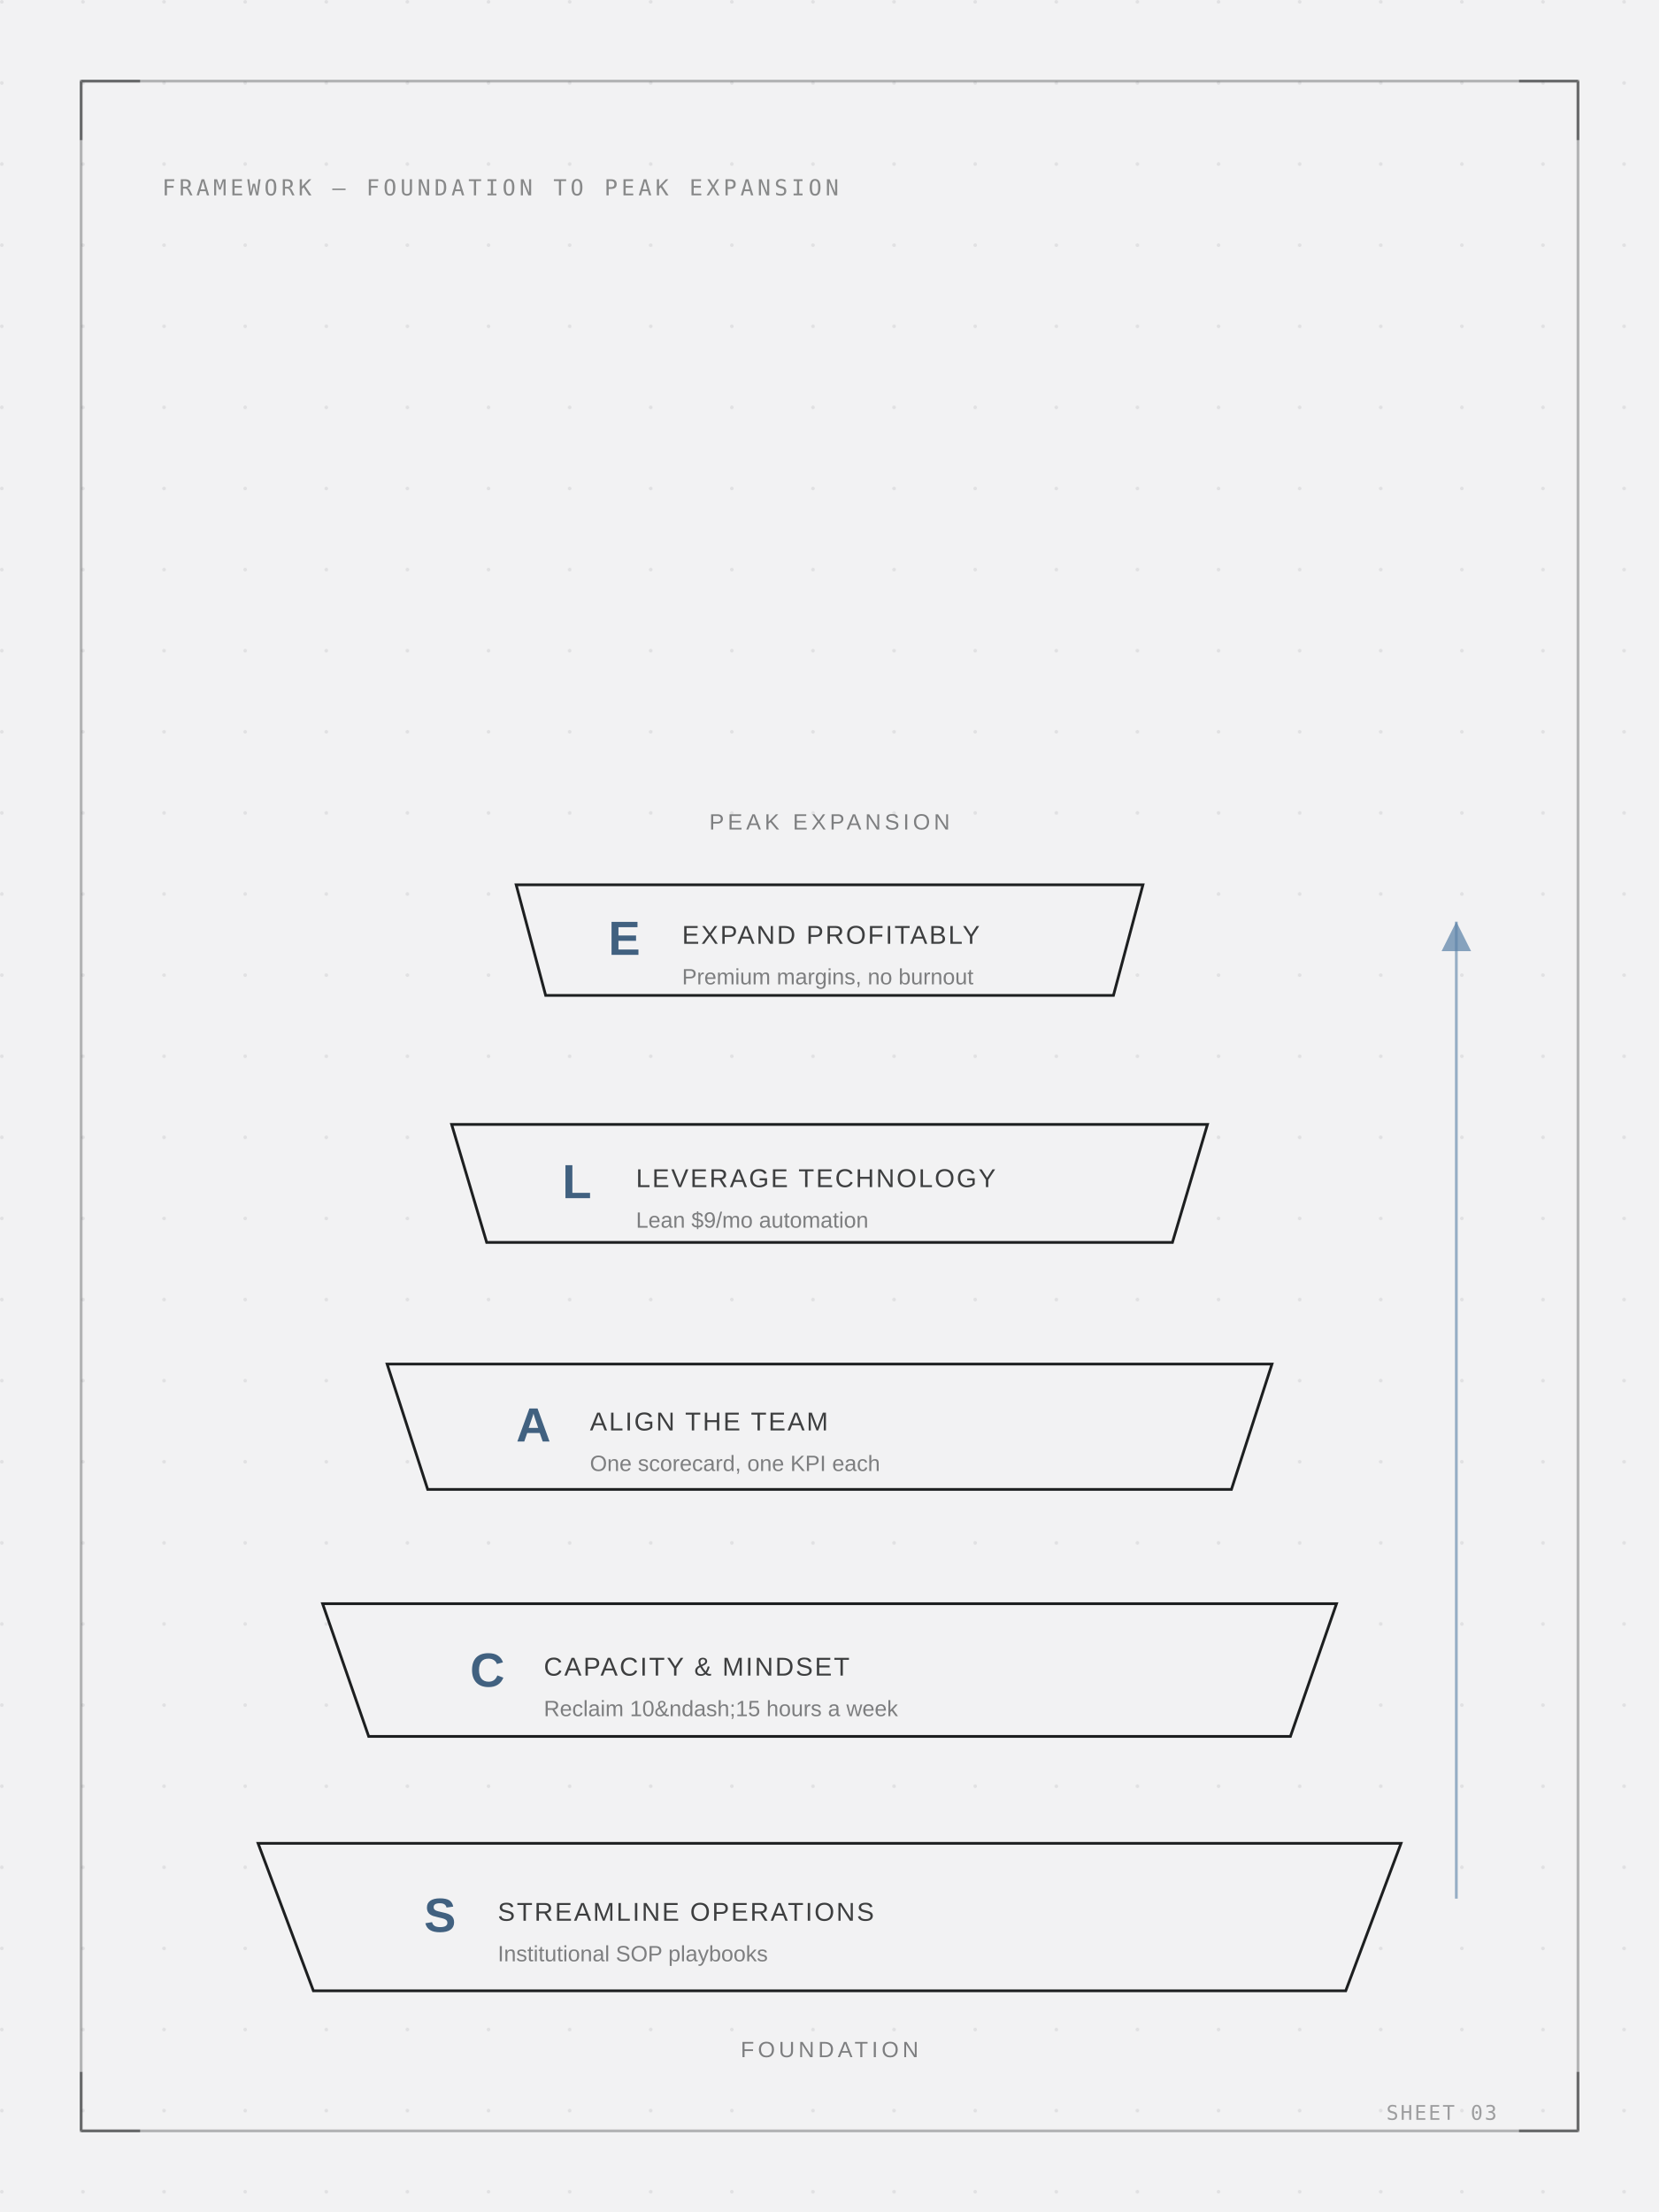
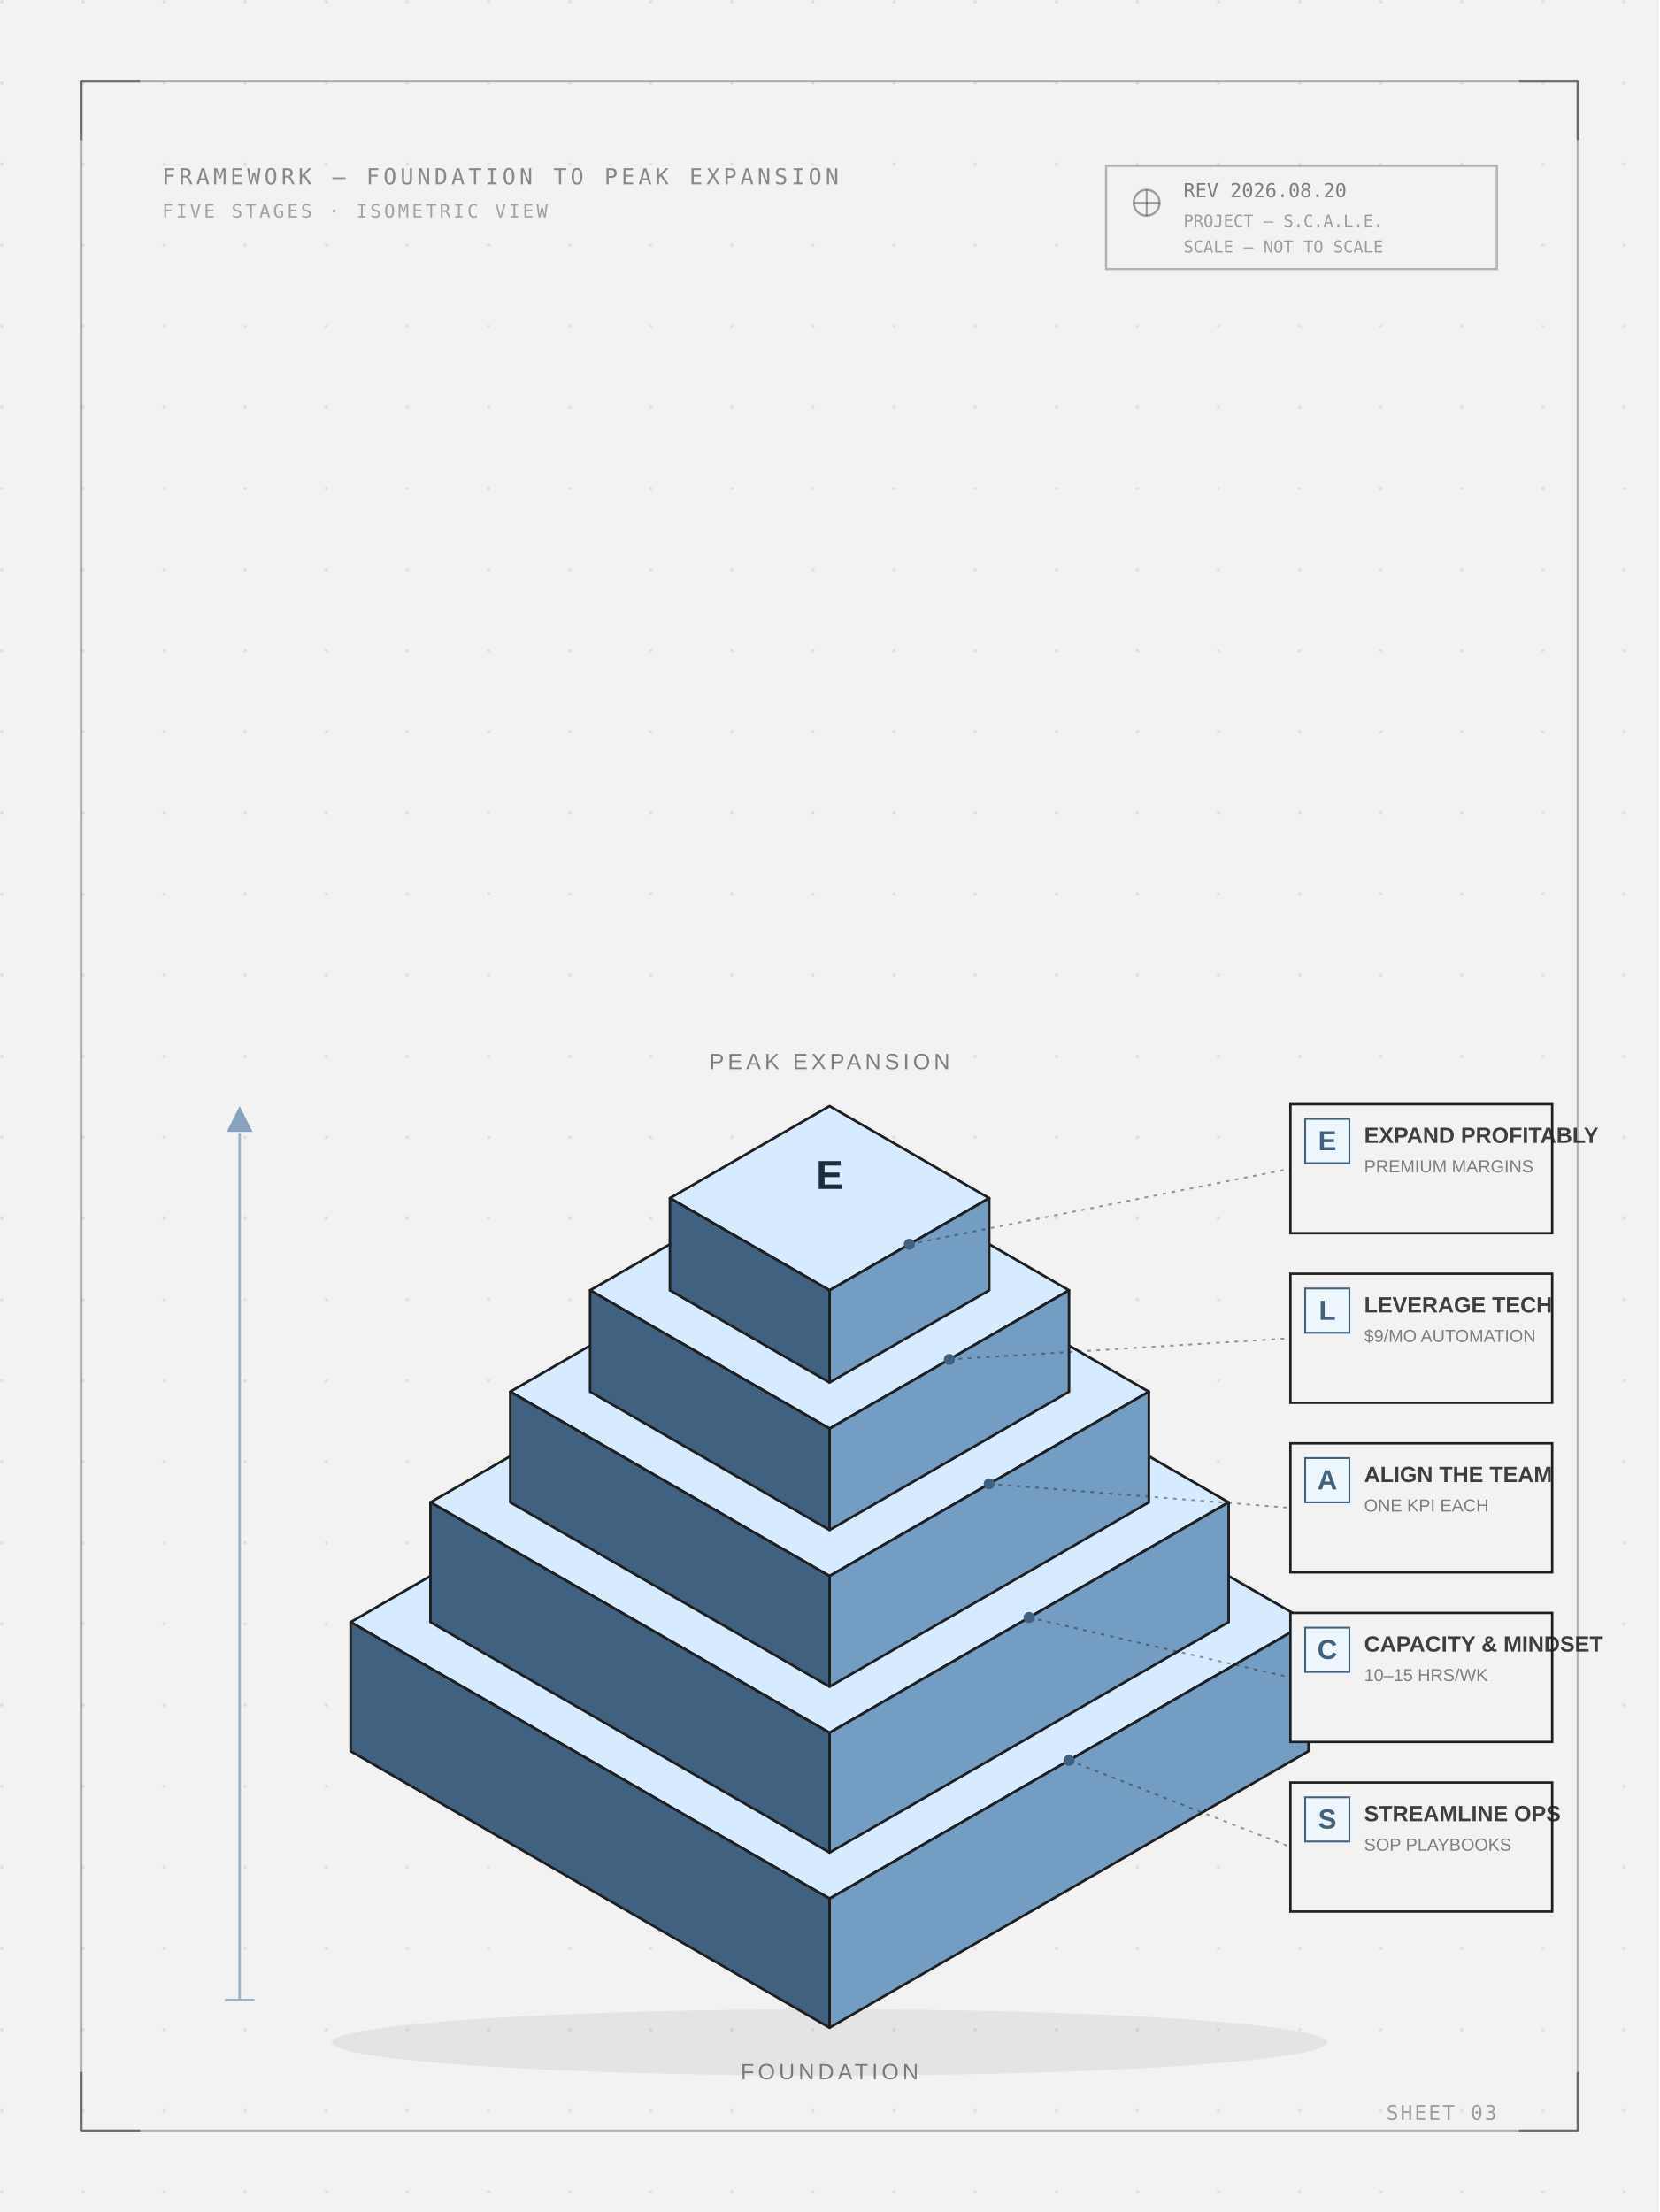
<svg xmlns="http://www.w3.org/2000/svg" viewBox="0 0 900 1200" font-family="Arial, sans-serif">
  <rect width="900" height="1200" fill="#f2f2f3" />
  <defs>
    <pattern id="dots3" width="44" height="44" patternUnits="userSpaceOnUse">
      <circle cx="1" cy="1" r="1" fill="#1d1f20" opacity="0.08" />
    </pattern>
  </defs>
  <rect width="900" height="1200" fill="url(#dots3)" />
  <rect x="44" y="44" width="812" height="1112" fill="none" stroke="#1d1f20" stroke-opacity="0.3" stroke-width="1.5" />
  <g stroke="#1d1f20" stroke-width="1.5" opacity="0.5">
    <line x1="44" y1="44" x2="76" y2="44" />
    <line x1="44" y1="44" x2="44" y2="76" />
    <line x1="856" y1="44" x2="824" y2="44" />
    <line x1="856" y1="44" x2="856" y2="76" />
    <line x1="44" y1="1156" x2="76" y2="1156" />
    <line x1="44" y1="1156" x2="44" y2="1124" />
    <line x1="856" y1="1156" x2="824" y2="1156" />
    <line x1="856" y1="1156" x2="856" y2="1124" />
  </g>
-   <text x="88" y="106" font-size="12" letter-spacing="2" font-family="monospace" fill="#1d1f20" opacity="0.5">FRAMEWORK — FOUNDATION TO PEAK EXPANSION</text>
+   <text x="88" y="100" font-size="12" letter-spacing="2" font-family="monospace" fill="#1d1f20" opacity="0.5">FRAMEWORK — FOUNDATION TO PEAK EXPANSION</text>
+   <text x="88" y="118" font-size="10" letter-spacing="1.5" font-family="monospace" fill="#1d1f20" opacity="0.38">FIVE STAGES · ISOMETRIC VIEW</text>
  <text x="812" y="1150" font-size="11" letter-spacing="1" font-family="monospace" fill="#1d1f20" opacity="0.4" text-anchor="end">SHEET 03</text>
-   <g font-size="17" fill="#1d1f20">
-     <polygon points="140,1000 760,1000 730,1080 170,1080" fill="#f2f2f3" stroke="#1d1f20" stroke-width="1.5" />
-     <text x="230" y="1048" font-size="26" font-weight="700" fill="#416180">S</text>
-     <text x="270" y="1042" font-size="14" letter-spacing="1" opacity="0.85">STREAMLINE OPERATIONS</text>
-     <text x="270" y="1064" font-size="12" opacity="0.55">Institutional SOP playbooks</text>
-     <polygon points="175,870 725,870 700,942 200,942" fill="#f2f2f3" stroke="#1d1f20" stroke-width="1.5" />
-     <text x="255" y="915" font-size="26" font-weight="700" fill="#416180">C</text>
-     <text x="295" y="909" font-size="14" letter-spacing="1" opacity="0.85">CAPACITY &amp; MINDSET</text>
-     <text x="295" y="931" font-size="12" opacity="0.55">Reclaim 10&amp;ndash;15 hours a week</text>
-     <polygon points="210,740 690,740 668,808 232,808" fill="#f2f2f3" stroke="#1d1f20" stroke-width="1.5" />
-     <text x="280" y="782" font-size="26" font-weight="700" fill="#416180">A</text>
-     <text x="320" y="776" font-size="14" letter-spacing="1" opacity="0.85">ALIGN THE TEAM</text>
-     <text x="320" y="798" font-size="12" opacity="0.55">One scorecard, one KPI each</text>
-     <polygon points="245,610 655,610 636,674 264,674" fill="#f2f2f3" stroke="#1d1f20" stroke-width="1.5" />
-     <text x="305" y="650" font-size="26" font-weight="700" fill="#416180">L</text>
-     <text x="345" y="644" font-size="14" letter-spacing="1" opacity="0.85">LEVERAGE TECHNOLOGY</text>
-     <text x="345" y="666" font-size="12" opacity="0.55">Lean $9/mo automation</text>
-     <polygon points="280,480 620,480 604,540 296,540" fill="#f2f2f3" stroke="#1d1f20" stroke-width="1.5" />
-     <text x="330" y="518" font-size="26" font-weight="700" fill="#416180">E</text>
-     <text x="370" y="512" font-size="14" letter-spacing="1" opacity="0.85">EXPAND PROFITABLY</text>
-     <text x="370" y="534" font-size="12" opacity="0.55">Premium margins, no burnout</text>
+   <g>
+     <rect x="600" y="90" width="212" height="56" fill="#f2f2f3" stroke="#1d1f20" stroke-width="1.2" stroke-opacity="0.3" />
+     <circle cx="622" cy="110" r="7" stroke="#1d1f20" stroke-width="1.2" stroke-opacity="0.4" fill="none" />
+     <line x1="622" y1="103" x2="622" y2="117" stroke="#1d1f20" stroke-width="1" stroke-opacity="0.4" />
+     <line x1="615" y1="110" x2="629" y2="110" stroke="#1d1f20" stroke-width="1" stroke-opacity="0.4" />
+     <text x="642" y="107" font-size="10.5" font-family="monospace" fill="#1d1f20" opacity="0.55">REV 2026.08.20</text>
+     <text x="642" y="123" font-size="9" font-family="monospace" fill="#1d1f20" opacity="0.4">PROJECT — S.C.A.L.E.</text>
+     <text x="642" y="137" font-size="9" font-family="monospace" fill="#1d1f20" opacity="0.4">SCALE — NOT TO SCALE</text>
  </g>
-   <path d="M790 1030 L790 500" stroke="#5980a6" stroke-width="1.5" opacity="0.6" fill="none" />
-   <polygon points="790,500 782,516 798,516" fill="#5980a6" opacity="0.7" />
-   <text x="450" y="1116" text-anchor="middle" font-size="12" letter-spacing="2" fill="#1d1f20" opacity="0.55">FOUNDATION</text>
-   <text x="450" y="450" text-anchor="middle" font-size="12" letter-spacing="2" fill="#1d1f20" opacity="0.55">PEAK EXPANSION</text>
+   <ellipse cx="450" cy="1108" rx="270" ry="18" fill="#1d1f20" opacity="0.07" />
+   <g stroke="#5980a6" stroke-width="1.4" opacity="0.55">
+     <line x1="130" y1="1085" x2="130" y2="615" />
+     <line x1="122" y1="1085" x2="138" y2="1085" />
+   </g>
+   <polygon points="130,600 123,614 137,614" fill="#5980a6" opacity="0.7" />
+   <text x="450" y="1128" text-anchor="middle" font-size="12" letter-spacing="2" fill="#1d1f20" opacity="0.55">FOUNDATION</text>
+   <text x="450" y="580" text-anchor="middle" font-size="12" letter-spacing="2" fill="#1d1f20" opacity="0.55">PEAK EXPANSION</text>
+   <g stroke="#1d1f20" stroke-width="1.4" stroke-linejoin="round">
+     <polygon points="450,1030 709.8,880 450,730 190.2,880" fill="#d6ebff" />
+     <polygon points="450,1030 709.8,880 709.8,950 450,1100" fill="#749dc4" />
+     <polygon points="450,1030 190.2,880 190.2,950 450,1100" fill="#416180" />
+   </g>
+   <text x="450" y="925" text-anchor="middle" font-size="30" font-weight="700" fill="#1d2d3d">S</text>
+   <g stroke="#1d1f20" stroke-width="1.4" stroke-linejoin="round">
+     <polygon points="450,940 666.5,815 450,690 233.5,815" fill="#d6ebff" />
+     <polygon points="450,940 666.5,815 666.5,880 450,1005" fill="#749dc4" />
+     <polygon points="450,940 233.5,815 233.5,880 450,1005" fill="#416180" />
+   </g>
+   <text x="450" y="850" text-anchor="middle" font-size="28" font-weight="700" fill="#1d2d3d">C</text>
+   <g stroke="#1d1f20" stroke-width="1.4" stroke-linejoin="round">
+     <polygon points="450,855 623.2,755 450,655 276.8,755" fill="#d6ebff" />
+     <polygon points="450,855 623.2,755 623.2,815 450,915" fill="#749dc4" />
+     <polygon points="450,855 276.8,755 276.8,815 450,915" fill="#416180" />
+   </g>
+   <text x="450" y="785" text-anchor="middle" font-size="26" font-weight="700" fill="#1d2d3d">A</text>
+   <g stroke="#1d1f20" stroke-width="1.4" stroke-linejoin="round">
+     <polygon points="450,775 579.9,700 450,625 320.1,700" fill="#d6ebff" />
+     <polygon points="450,775 579.9,700 579.9,755 450,830" fill="#749dc4" />
+     <polygon points="450,775 320.1,700 320.1,755 450,830" fill="#416180" />
+   </g>
+   <text x="450" y="715" text-anchor="middle" font-size="24" font-weight="700" fill="#1d2d3d">L</text>
+   <g stroke="#1d1f20" stroke-width="1.4" stroke-linejoin="round">
+     <polygon points="450,700 536.6,650 450,600 363.4,650" fill="#d6ebff" />
+     <polygon points="450,700 536.6,650 536.6,700 450,750" fill="#749dc4" />
+     <polygon points="450,700 363.4,650 363.4,700 450,750" fill="#416180" />
+   </g>
+   <text x="450" y="645" text-anchor="middle" font-size="22" font-weight="700" fill="#1d2d3d">E</text>
+   <g stroke="#1d1f20" stroke-width="1" stroke-dasharray="2 3" opacity="0.45">
+     <line x1="493.3" y1="675" x2="700" y2="634" />
+     <line x1="514.95" y1="737.5" x2="700" y2="726" />
+     <line x1="536.6" y1="805" x2="700" y2="818" />
+     <line x1="558.25" y1="877.5" x2="700" y2="910" />
+     <line x1="579.9" y1="955" x2="700" y2="1002" />
+   </g>
+   <g fill="#416180">
+     <circle cx="493.3" cy="675" r="3" />
+     <circle cx="514.95" cy="737.5" r="3" />
+     <circle cx="536.6" cy="805" r="3" />
+     <circle cx="558.25" cy="877.5" r="3" />
+     <circle cx="579.9" cy="955" r="3" />
+   </g>
+   <g>
+     <rect x="700" y="599" width="142" height="70" fill="#f2f2f3" stroke="#1d1f20" stroke-width="1.3" />
+     <rect x="708" y="607" width="24" height="24" fill="#eef6ff" stroke="#416180" stroke-width="1" />
+     <text x="720" y="624" text-anchor="middle" font-size="15" font-weight="700" fill="#416180">E</text>
+     <text x="740" y="620" font-size="12" font-weight="600" fill="#1d1f20" opacity="0.85">EXPAND PROFITABLY</text>
+     <text x="740" y="636" font-size="9.5" fill="#1d1f20" opacity="0.55">PREMIUM MARGINS</text>
+   </g>
+   <g>
+     <rect x="700" y="691" width="142" height="70" fill="#f2f2f3" stroke="#1d1f20" stroke-width="1.3" />
+     <rect x="708" y="699" width="24" height="24" fill="#eef6ff" stroke="#416180" stroke-width="1" />
+     <text x="720" y="716" text-anchor="middle" font-size="15" font-weight="700" fill="#416180">L</text>
+     <text x="740" y="712" font-size="12" font-weight="600" fill="#1d1f20" opacity="0.85">LEVERAGE TECH</text>
+     <text x="740" y="728" font-size="9.5" fill="#1d1f20" opacity="0.55">$9/MO AUTOMATION</text>
+   </g>
+   <g>
+     <rect x="700" y="783" width="142" height="70" fill="#f2f2f3" stroke="#1d1f20" stroke-width="1.3" />
+     <rect x="708" y="791" width="24" height="24" fill="#eef6ff" stroke="#416180" stroke-width="1" />
+     <text x="720" y="808" text-anchor="middle" font-size="15" font-weight="700" fill="#416180">A</text>
+     <text x="740" y="804" font-size="12" font-weight="600" fill="#1d1f20" opacity="0.85">ALIGN THE TEAM</text>
+     <text x="740" y="820" font-size="9.5" fill="#1d1f20" opacity="0.55">ONE KPI EACH</text>
+   </g>
+   <g>
+     <rect x="700" y="875" width="142" height="70" fill="#f2f2f3" stroke="#1d1f20" stroke-width="1.3" />
+     <rect x="708" y="883" width="24" height="24" fill="#eef6ff" stroke="#416180" stroke-width="1" />
+     <text x="720" y="900" text-anchor="middle" font-size="15" font-weight="700" fill="#416180">C</text>
+     <text x="740" y="896" font-size="12" font-weight="600" fill="#1d1f20" opacity="0.85">CAPACITY &amp; MINDSET</text>
+     <text x="740" y="912" font-size="9.5" fill="#1d1f20" opacity="0.55">10–15 HRS/WK</text>
+   </g>
+   <g>
+     <rect x="700" y="967" width="142" height="70" fill="#f2f2f3" stroke="#1d1f20" stroke-width="1.3" />
+     <rect x="708" y="975" width="24" height="24" fill="#eef6ff" stroke="#416180" stroke-width="1" />
+     <text x="720" y="992" text-anchor="middle" font-size="15" font-weight="700" fill="#416180">S</text>
+     <text x="740" y="988" font-size="12" font-weight="600" fill="#1d1f20" opacity="0.85">STREAMLINE OPS</text>
+     <text x="740" y="1004" font-size="9.5" fill="#1d1f20" opacity="0.55">SOP PLAYBOOKS</text>
+   </g>
</svg>
